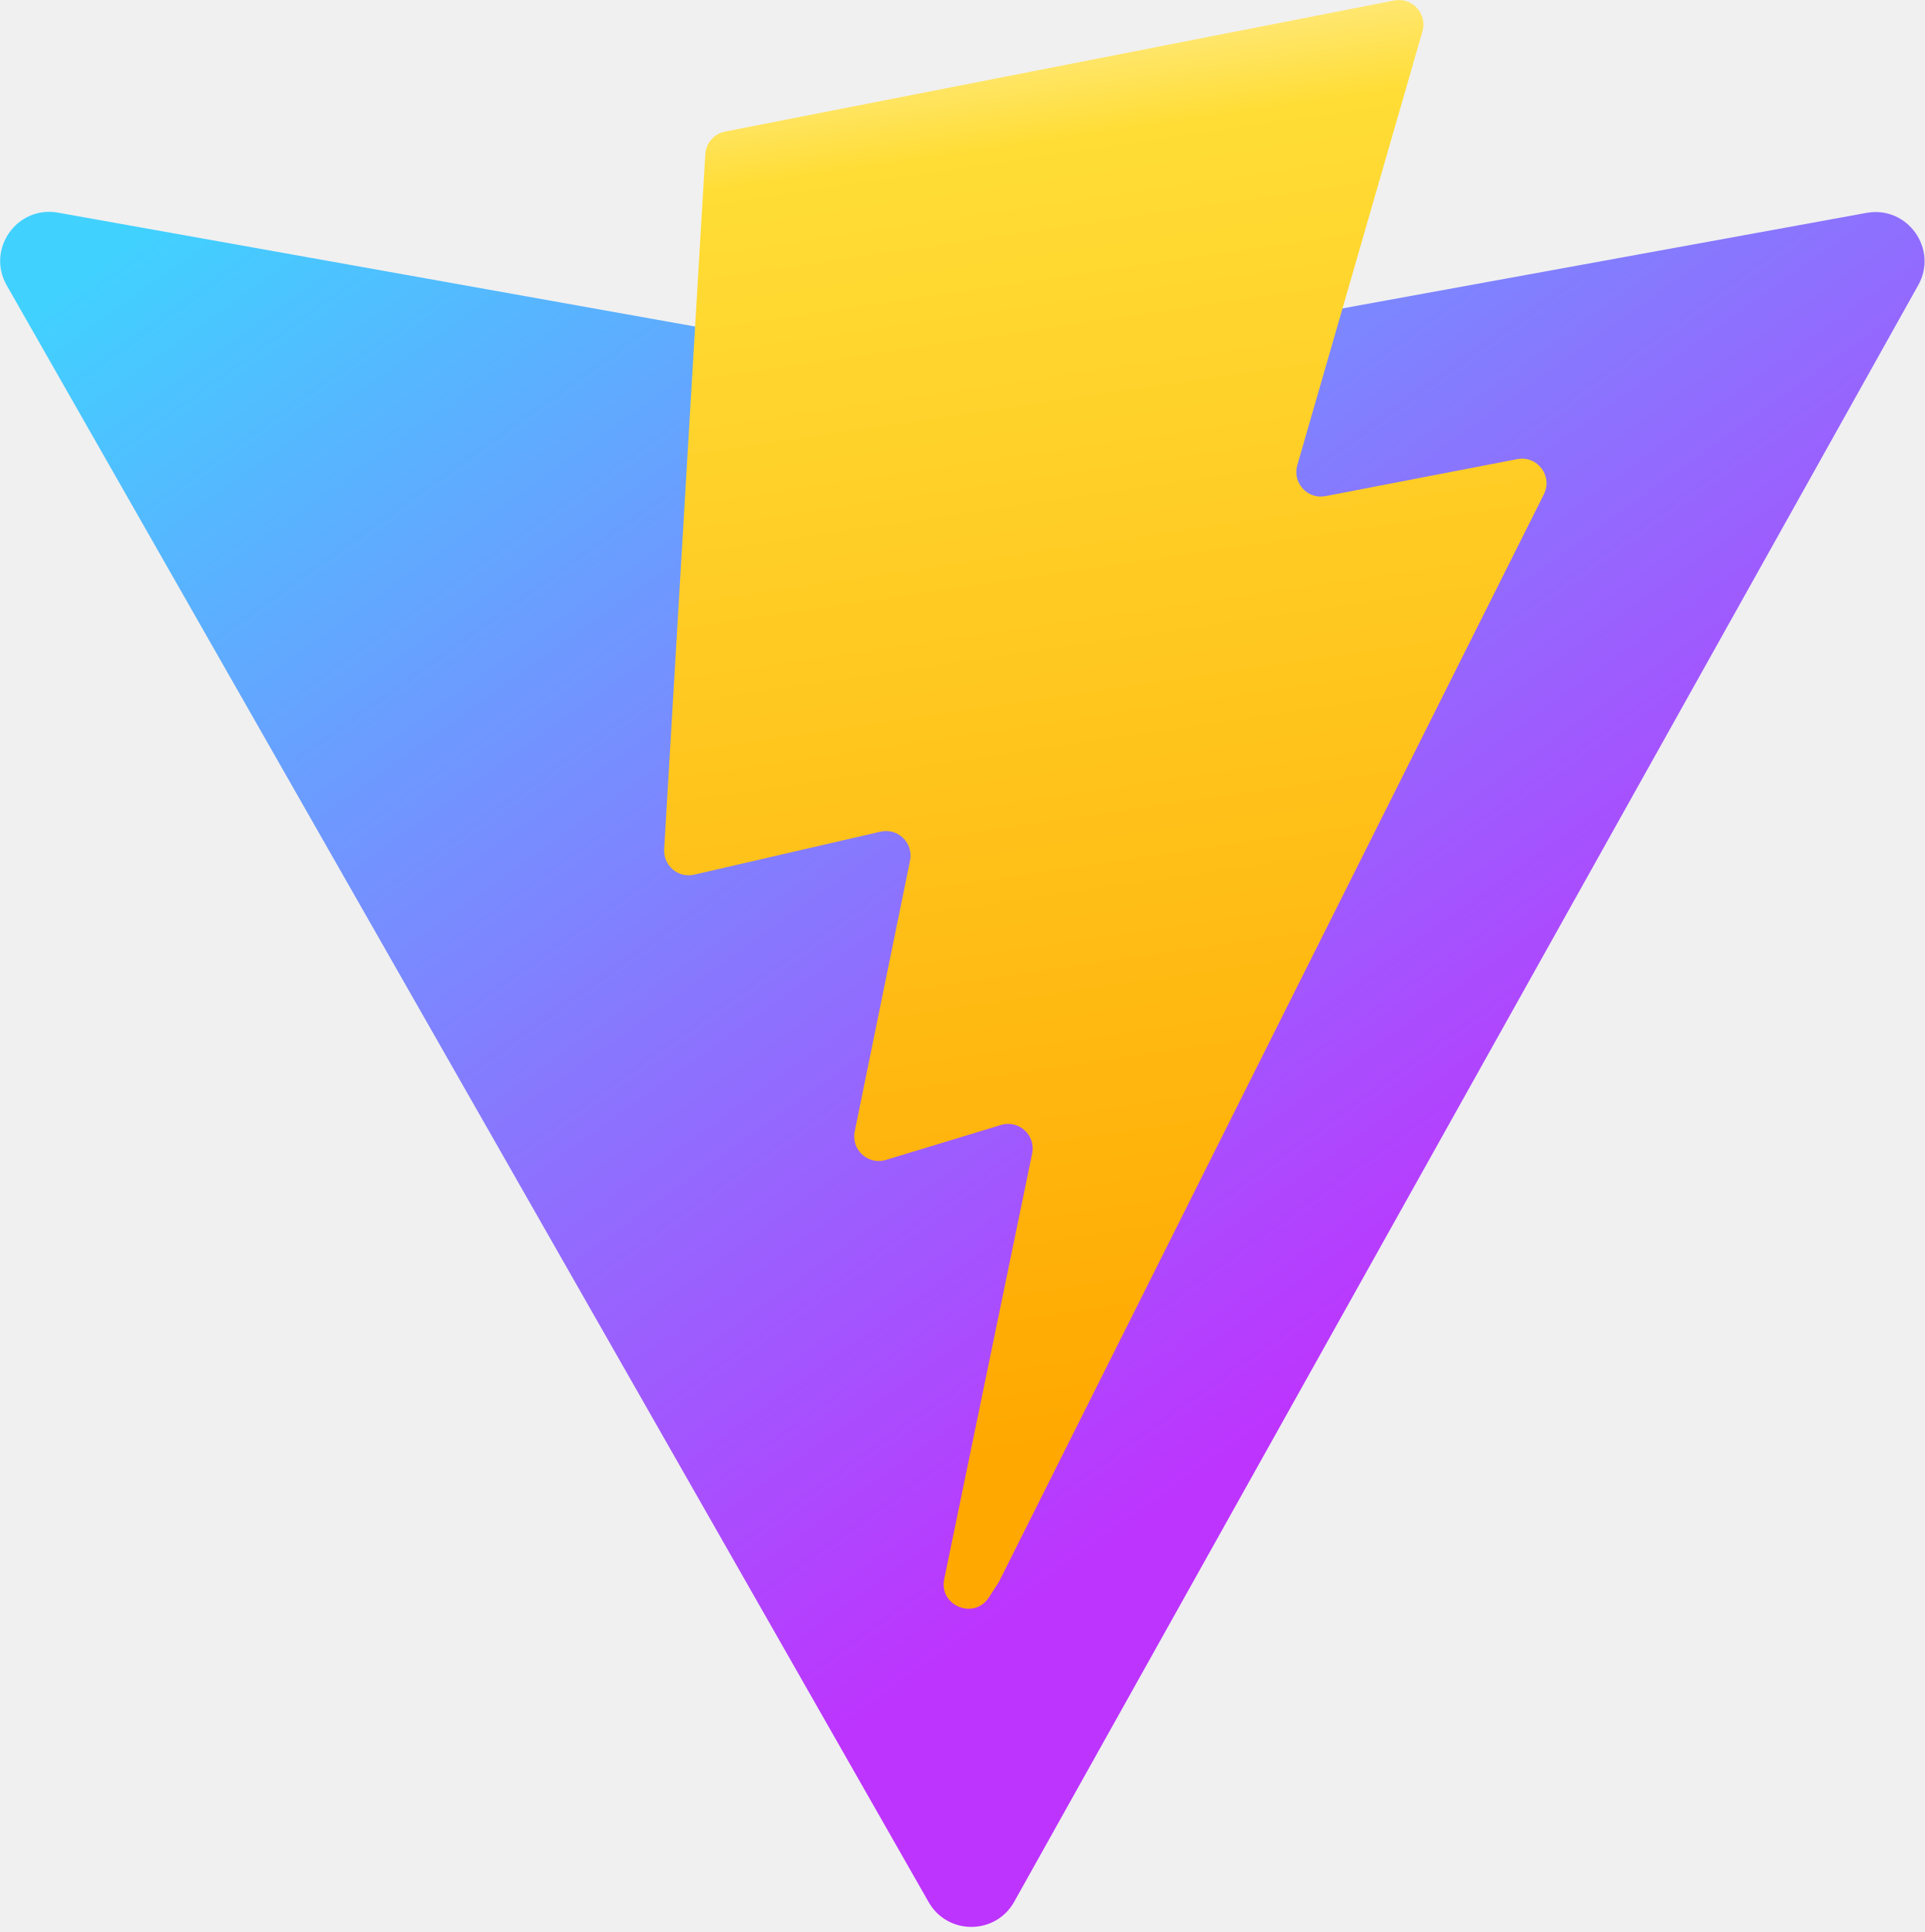
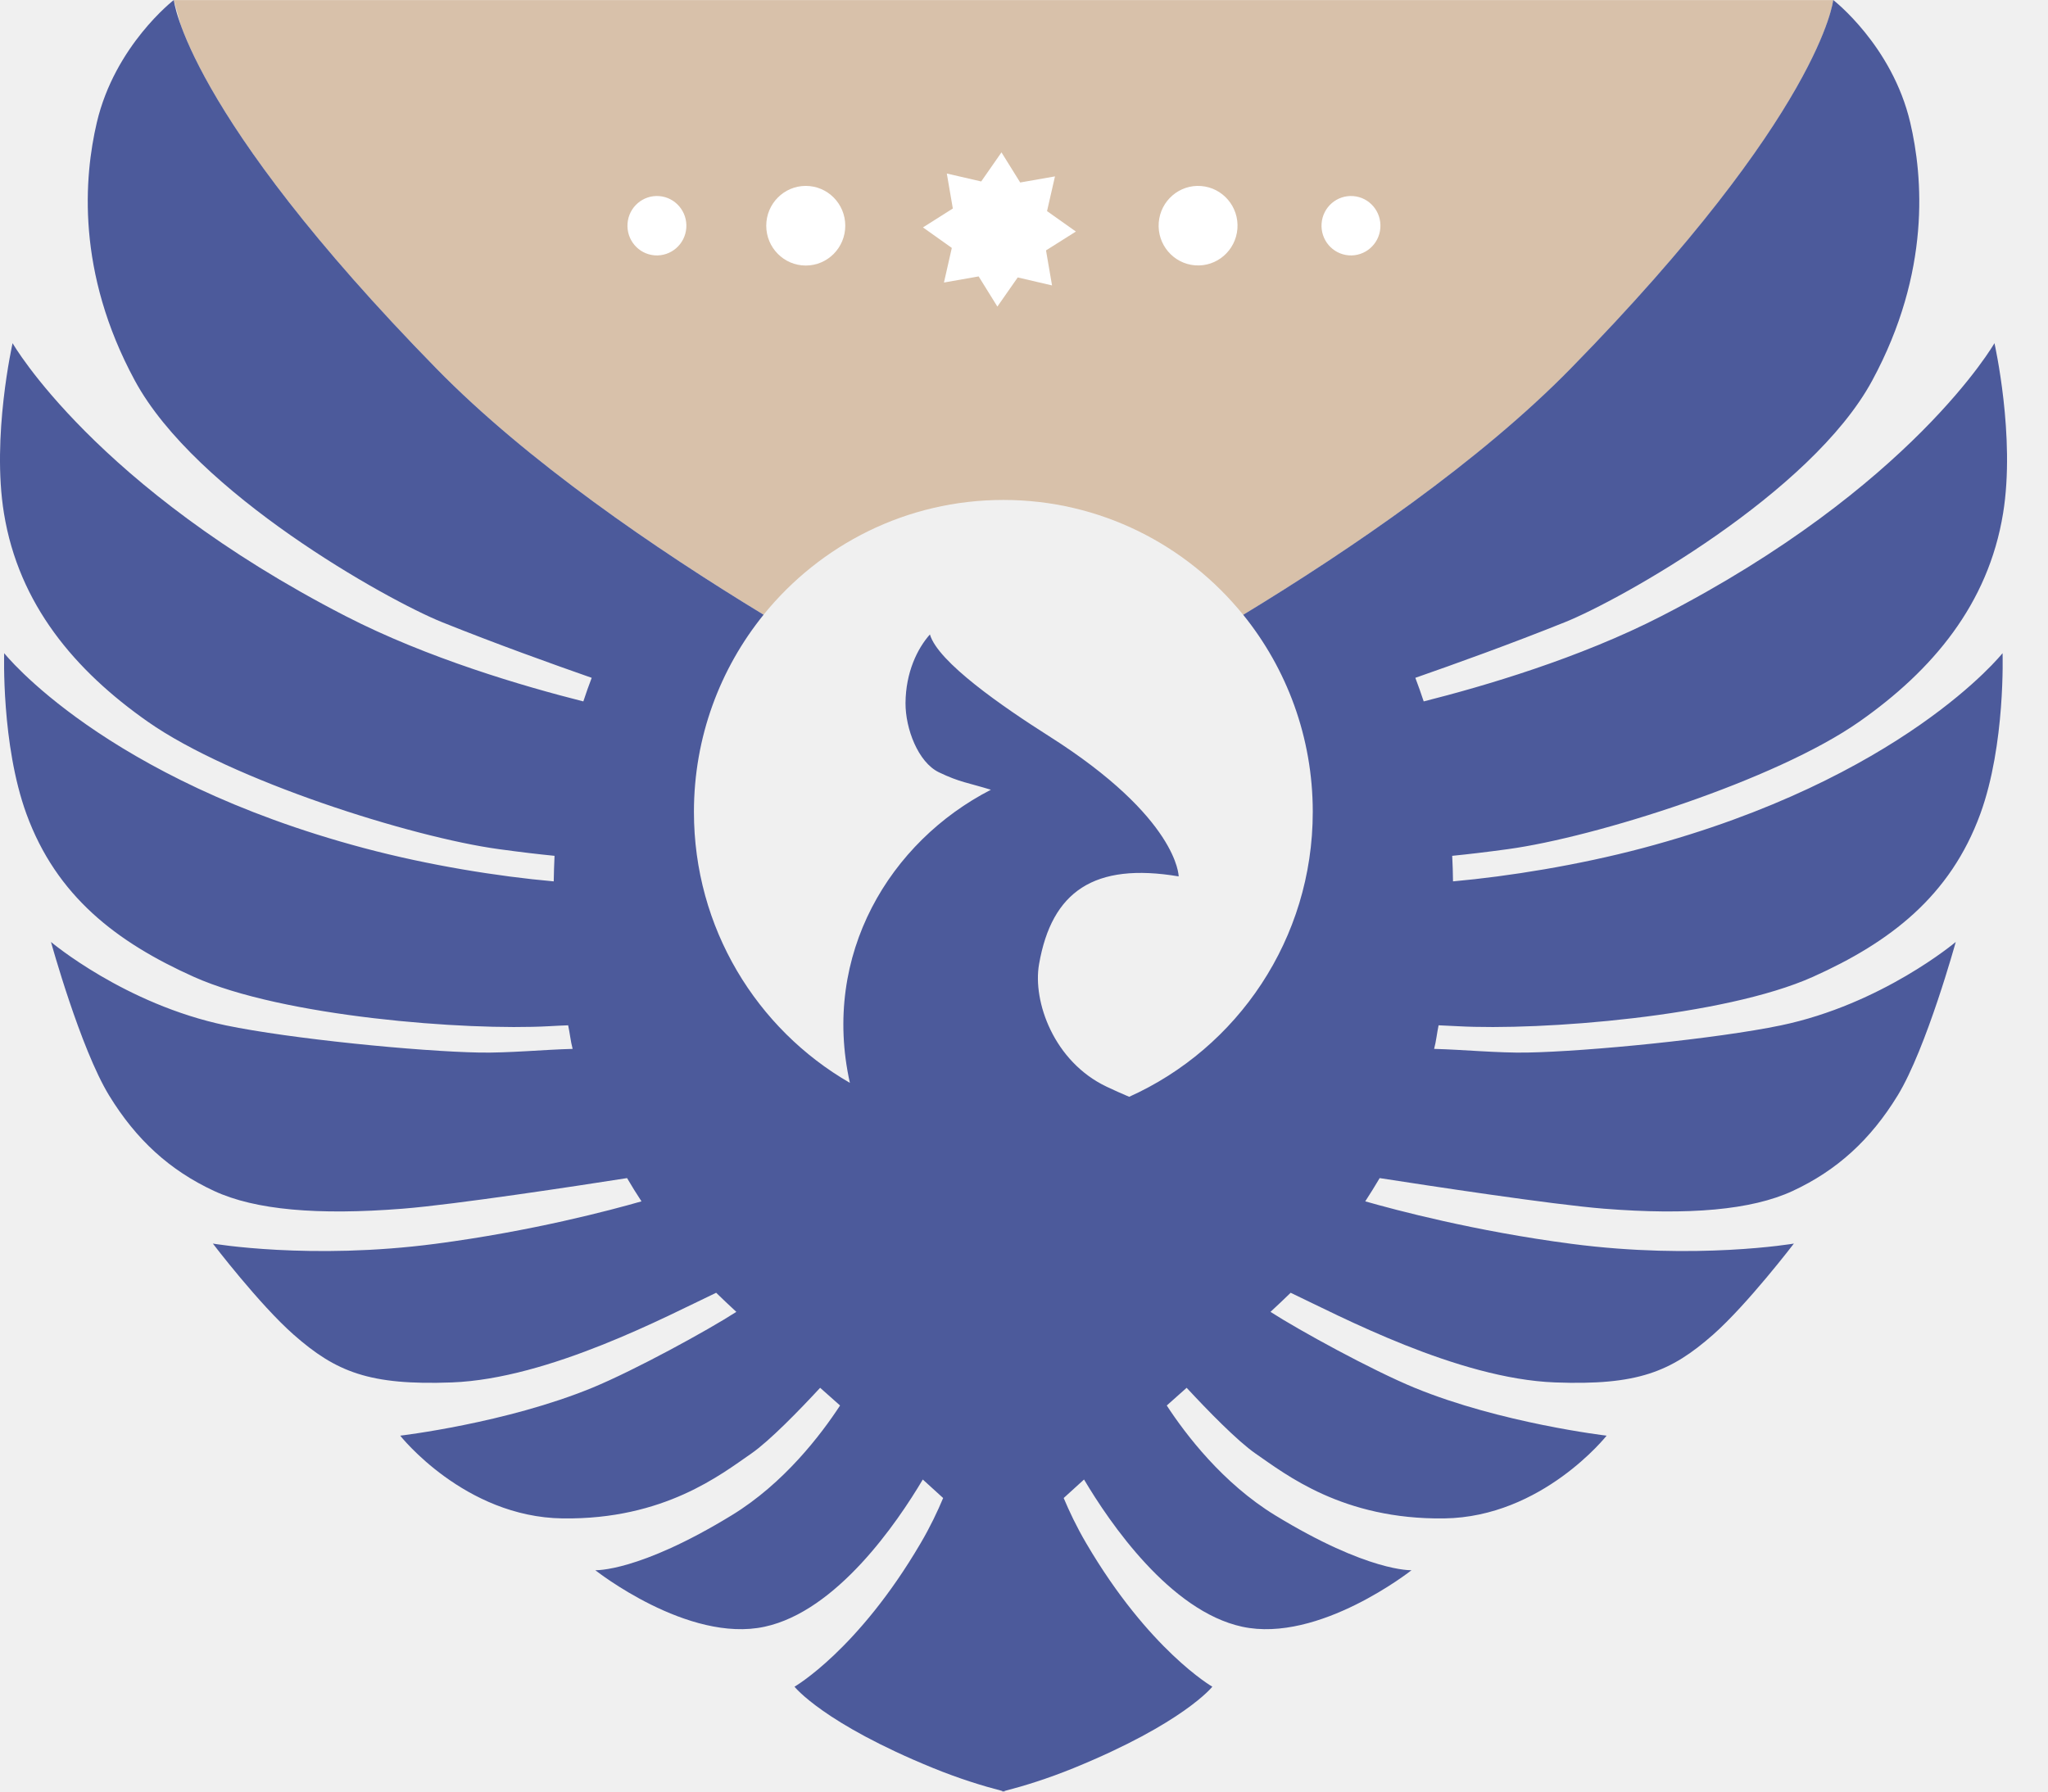
- <svg xmlns="http://www.w3.org/2000/svg" aria-hidden="true" role="img" class="iconify iconify--logos" width="31.88" height="32" preserveAspectRatio="xMidYMid meet" viewBox="0 0 256 257">
+ <svg xmlns="http://www.w3.org/2000/svg" width="48" height="42" viewBox="0 0 48 42" fill="none">
+   <g clip-path="url(#clip0_18_28)">
+     <path d="M4.242 0.603C4.637 1.685 5.945 4.265 10.228 8.641C12.355 10.815 15.378 12.878 17.896 14.411C19.225 12.769 21.249 11.72 23.517 11.72C25.785 11.72 27.808 12.771 29.139 14.415C31.659 12.88 34.683 10.817 36.812 8.643C42.704 2.623 42.967 0.002 42.967 0.002H4.075L4.242 0.603Z" fill="#D8C1AA" />
+     <path d="M18.885 6.225C19.397 6.225 19.811 5.807 19.811 5.291C19.811 4.776 19.397 4.358 18.885 4.358C18.374 4.358 17.959 4.776 17.959 5.291C17.959 5.807 18.374 6.225 18.885 6.225Z" fill="white" />
+     <path d="M28.151 4.361C28.66 4.401 29.041 4.849 29.002 5.362C28.962 5.875 28.518 6.26 28.009 6.22C27.5 6.18 27.119 5.732 27.158 5.219C27.197 4.706 27.642 4.321 28.151 4.361Z" fill="white" />
+     <path d="M31.717 4.597C32.098 4.626 32.381 4.962 32.352 5.345C32.323 5.729 31.99 6.015 31.611 5.986C31.23 5.956 30.946 5.622 30.975 5.238C31.004 4.854 31.336 4.568 31.717 4.597Z" fill="white" />
+     <path d="M15.449 4.597C15.83 4.626 16.114 4.962 16.085 5.345C16.056 5.729 15.723 6.015 15.343 5.986C14.962 5.956 14.679 5.622 14.708 5.238C14.737 4.854 15.07 4.568 15.449 4.597Z" fill="white" />
+     <path d="M22.997 4.254L23.472 3.572L23.911 4.278L24.726 4.135L24.54 4.949L25.216 5.428L24.516 5.87L24.657 6.691L23.853 6.504L23.376 7.187L22.937 6.48L22.124 6.623L22.308 5.812L21.632 5.331L22.332 4.888L22.191 4.068L22.997 4.254Z" fill="white" />
+     <path d="M43.58 16.916C45.29 15.717 46.6 14.166 46.947 12.035C47.241 10.238 46.745 8.045 46.745 8.045C46.745 8.045 44.813 11.422 38.938 14.444C37.016 15.433 34.764 16.091 33.368 16.443C33.305 16.251 33.238 16.065 33.172 15.89C34.098 15.567 35.411 15.095 36.683 14.584C37.976 14.063 42.449 11.567 43.879 8.923C45.261 6.37 45.066 4.137 44.772 2.877C44.348 1.065 42.966 0 42.966 0C42.966 0 42.703 2.621 36.811 8.641C34.682 10.815 31.658 12.88 29.138 14.413C30.156 15.672 30.768 17.28 30.768 19.032C30.768 22.013 29 24.573 26.465 25.712C26.292 25.638 26.111 25.559 25.938 25.476C24.7 24.889 24.199 23.478 24.353 22.602C24.65 20.897 25.643 20.213 27.625 20.545C27.625 20.545 27.623 19.182 24.587 17.258C23.495 16.565 21.982 15.519 21.795 14.873C21.498 15.206 21.228 15.765 21.223 16.482C21.22 17.08 21.517 17.869 22.006 18.105C22.497 18.341 22.694 18.35 23.224 18.514C20.856 19.73 19.25 22.378 19.919 25.385C17.734 24.125 16.264 21.753 16.264 19.034C16.264 17.28 16.877 15.672 17.897 14.411C15.377 12.878 12.356 10.815 10.229 8.641C4.337 2.621 4.074 0 4.074 0C4.074 0 2.692 1.065 2.268 2.877C1.974 4.137 1.779 6.37 3.161 8.923C4.591 11.565 9.066 14.062 10.357 14.584C11.629 15.095 12.944 15.567 13.868 15.89C13.8 16.067 13.735 16.251 13.672 16.443C12.276 16.091 10.024 15.433 8.102 14.444C2.227 11.422 0.295 8.045 0.295 8.045C0.295 8.045 -0.201 10.238 0.093 12.035C0.44 14.166 1.752 15.717 3.46 16.916C5.427 18.297 9.648 19.627 11.688 19.906C12.213 19.978 12.643 20.028 12.997 20.063C12.987 20.259 12.982 20.459 12.978 20.662C11.676 20.547 10.045 20.285 8.533 19.882C2.432 18.259 0.098 15.312 0.098 15.312C0.098 15.312 0.027 17.452 0.619 19.079C1.323 21.009 2.734 22.089 4.545 22.901C6.63 23.834 10.918 24.165 12.872 24.057C13.019 24.048 13.185 24.041 13.316 24.036C13.356 24.219 13.374 24.413 13.421 24.589C12.744 24.606 11.933 24.687 11.241 24.675C9.804 24.649 6.799 24.351 5.295 24.038C2.926 23.543 1.195 22.082 1.195 22.082C1.195 22.082 1.882 24.575 2.557 25.68C3.191 26.717 3.978 27.437 5.019 27.92C5.98 28.366 7.45 28.493 9.443 28.335C10.668 28.238 13.586 27.792 14.697 27.618C14.808 27.808 14.921 27.99 15.035 28.163C14.318 28.369 12.466 28.862 10.21 29.158C7.275 29.544 4.989 29.153 4.989 29.153C4.989 29.153 6.076 30.578 6.882 31.288C7.875 32.163 8.658 32.48 10.59 32.408C12.874 32.322 15.642 30.847 16.785 30.306C16.926 30.444 17.085 30.594 17.258 30.754C16.59 31.185 14.883 32.12 13.884 32.532C11.861 33.364 9.38 33.656 9.38 33.656C9.38 33.656 10.885 35.565 13.187 35.596C15.57 35.628 16.907 34.558 17.605 34.078C18.033 33.783 18.741 33.054 19.222 32.534C19.378 32.672 19.533 32.811 19.689 32.949C19.243 33.631 18.375 34.774 17.15 35.522C14.962 36.86 13.952 36.81 13.952 36.81C13.952 36.81 16.12 38.525 17.921 38.135C19.612 37.77 21.025 35.701 21.628 34.684C21.797 34.837 21.956 34.982 22.105 35.118C21.978 35.422 21.804 35.792 21.575 36.181C20.107 38.685 18.621 39.541 18.621 39.541C18.621 39.541 19.293 40.396 21.872 41.449C22.489 41.7 23.039 41.869 23.492 41.986V42C23.5 41.998 23.509 41.995 23.517 41.993C23.526 41.995 23.535 41.998 23.543 42V41.986C23.996 41.869 24.546 41.7 25.163 41.449C27.742 40.396 28.414 39.541 28.414 39.541C28.414 39.541 26.927 38.685 25.46 36.181C25.231 35.792 25.058 35.422 24.93 35.118C25.079 34.982 25.238 34.836 25.407 34.684C26.01 35.701 27.425 37.77 29.114 38.135C30.915 38.525 33.083 36.81 33.083 36.81C33.083 36.81 32.075 36.86 29.885 35.522C28.66 34.772 27.79 33.63 27.346 32.949C27.502 32.811 27.657 32.672 27.812 32.534C28.294 33.054 29.002 33.783 29.43 34.078C30.127 34.557 31.467 35.628 33.848 35.596C36.148 35.565 37.655 33.656 37.655 33.656C37.655 33.656 35.174 33.364 33.151 32.532C32.152 32.12 30.445 31.185 29.777 30.754C29.95 30.594 30.108 30.444 30.25 30.306C31.393 30.847 34.161 32.322 36.445 32.408C38.376 32.48 39.158 32.163 40.151 31.288C40.955 30.578 42.044 29.153 42.044 29.153C42.044 29.153 39.758 29.544 36.823 29.158C34.568 28.862 32.716 28.368 31.998 28.163C32.113 27.988 32.224 27.806 32.336 27.618C33.447 27.79 36.365 28.237 37.59 28.335C39.584 28.493 41.053 28.366 42.015 27.92C43.055 27.437 43.843 26.717 44.477 25.68C45.151 24.575 45.838 22.082 45.838 22.082C45.838 22.082 44.109 23.543 41.738 24.038C40.233 24.351 37.229 24.649 35.792 24.675C35.101 24.687 34.289 24.606 33.612 24.589C33.66 24.413 33.678 24.219 33.717 24.036C33.848 24.043 34.012 24.05 34.161 24.057C36.115 24.165 40.404 23.834 42.488 22.901C44.299 22.089 45.71 21.007 46.414 19.079C47.007 17.452 46.935 15.312 46.935 15.312C46.935 15.312 44.601 18.259 38.5 19.882C36.988 20.283 35.357 20.545 34.055 20.662C34.052 20.459 34.047 20.257 34.036 20.063C34.39 20.028 34.82 19.978 35.345 19.906C37.39 19.627 41.611 18.297 43.58 16.916Z" fill="#4C5A9B" />
+   </g>
  <defs>
-     <linearGradient id="IconifyId1813088fe1fbc01fb466" x1="-.828%" x2="57.636%" y1="7.652%" y2="78.411%">
-       <stop offset="0%" stop-color="#41D1FF" />
-       <stop offset="100%" stop-color="#BD34FE" />
-     </linearGradient>
-     <linearGradient id="IconifyId1813088fe1fbc01fb467" x1="43.376%" x2="50.316%" y1="2.242%" y2="89.03%">
-       <stop offset="0%" stop-color="#FFEA83" />
-       <stop offset="8.333%" stop-color="#FFDD35" />
-       <stop offset="100%" stop-color="#FFA800" />
-     </linearGradient>
+     <clipPath id="clip0_18_28">
+       <rect width="48" height="42" fill="white" />
+     </clipPath>
  </defs>
-   <path fill="url(#IconifyId1813088fe1fbc01fb466)" d="M255.153 37.938L134.897 252.976c-2.483 4.44-8.862 4.466-11.382.048L.875 37.958c-2.746-4.814 1.371-10.646 6.827-9.67l120.385 21.517a6.537 6.537 0 0 0 2.322-.004l117.867-21.483c5.438-.991 9.574 4.796 6.877 9.62Z" />
-   <path fill="url(#IconifyId1813088fe1fbc01fb467)" d="M185.432.063L96.44 17.501a3.268 3.268 0 0 0-2.634 3.014l-5.474 92.456a3.268 3.268 0 0 0 3.997 3.378l24.777-5.718c2.318-.535 4.413 1.507 3.936 3.838l-7.361 36.047c-.495 2.426 1.782 4.5 4.151 3.78l15.304-4.649c2.372-.72 4.652 1.36 4.15 3.788l-11.698 56.621c-.732 3.542 3.979 5.473 5.943 2.437l1.313-2.028l72.516-144.72c1.215-2.423-.88-5.186-3.54-4.672l-25.505 4.922c-2.396.462-4.435-1.77-3.759-4.114l16.646-57.705c.677-2.35-1.37-4.583-3.769-4.113Z" />
</svg>
